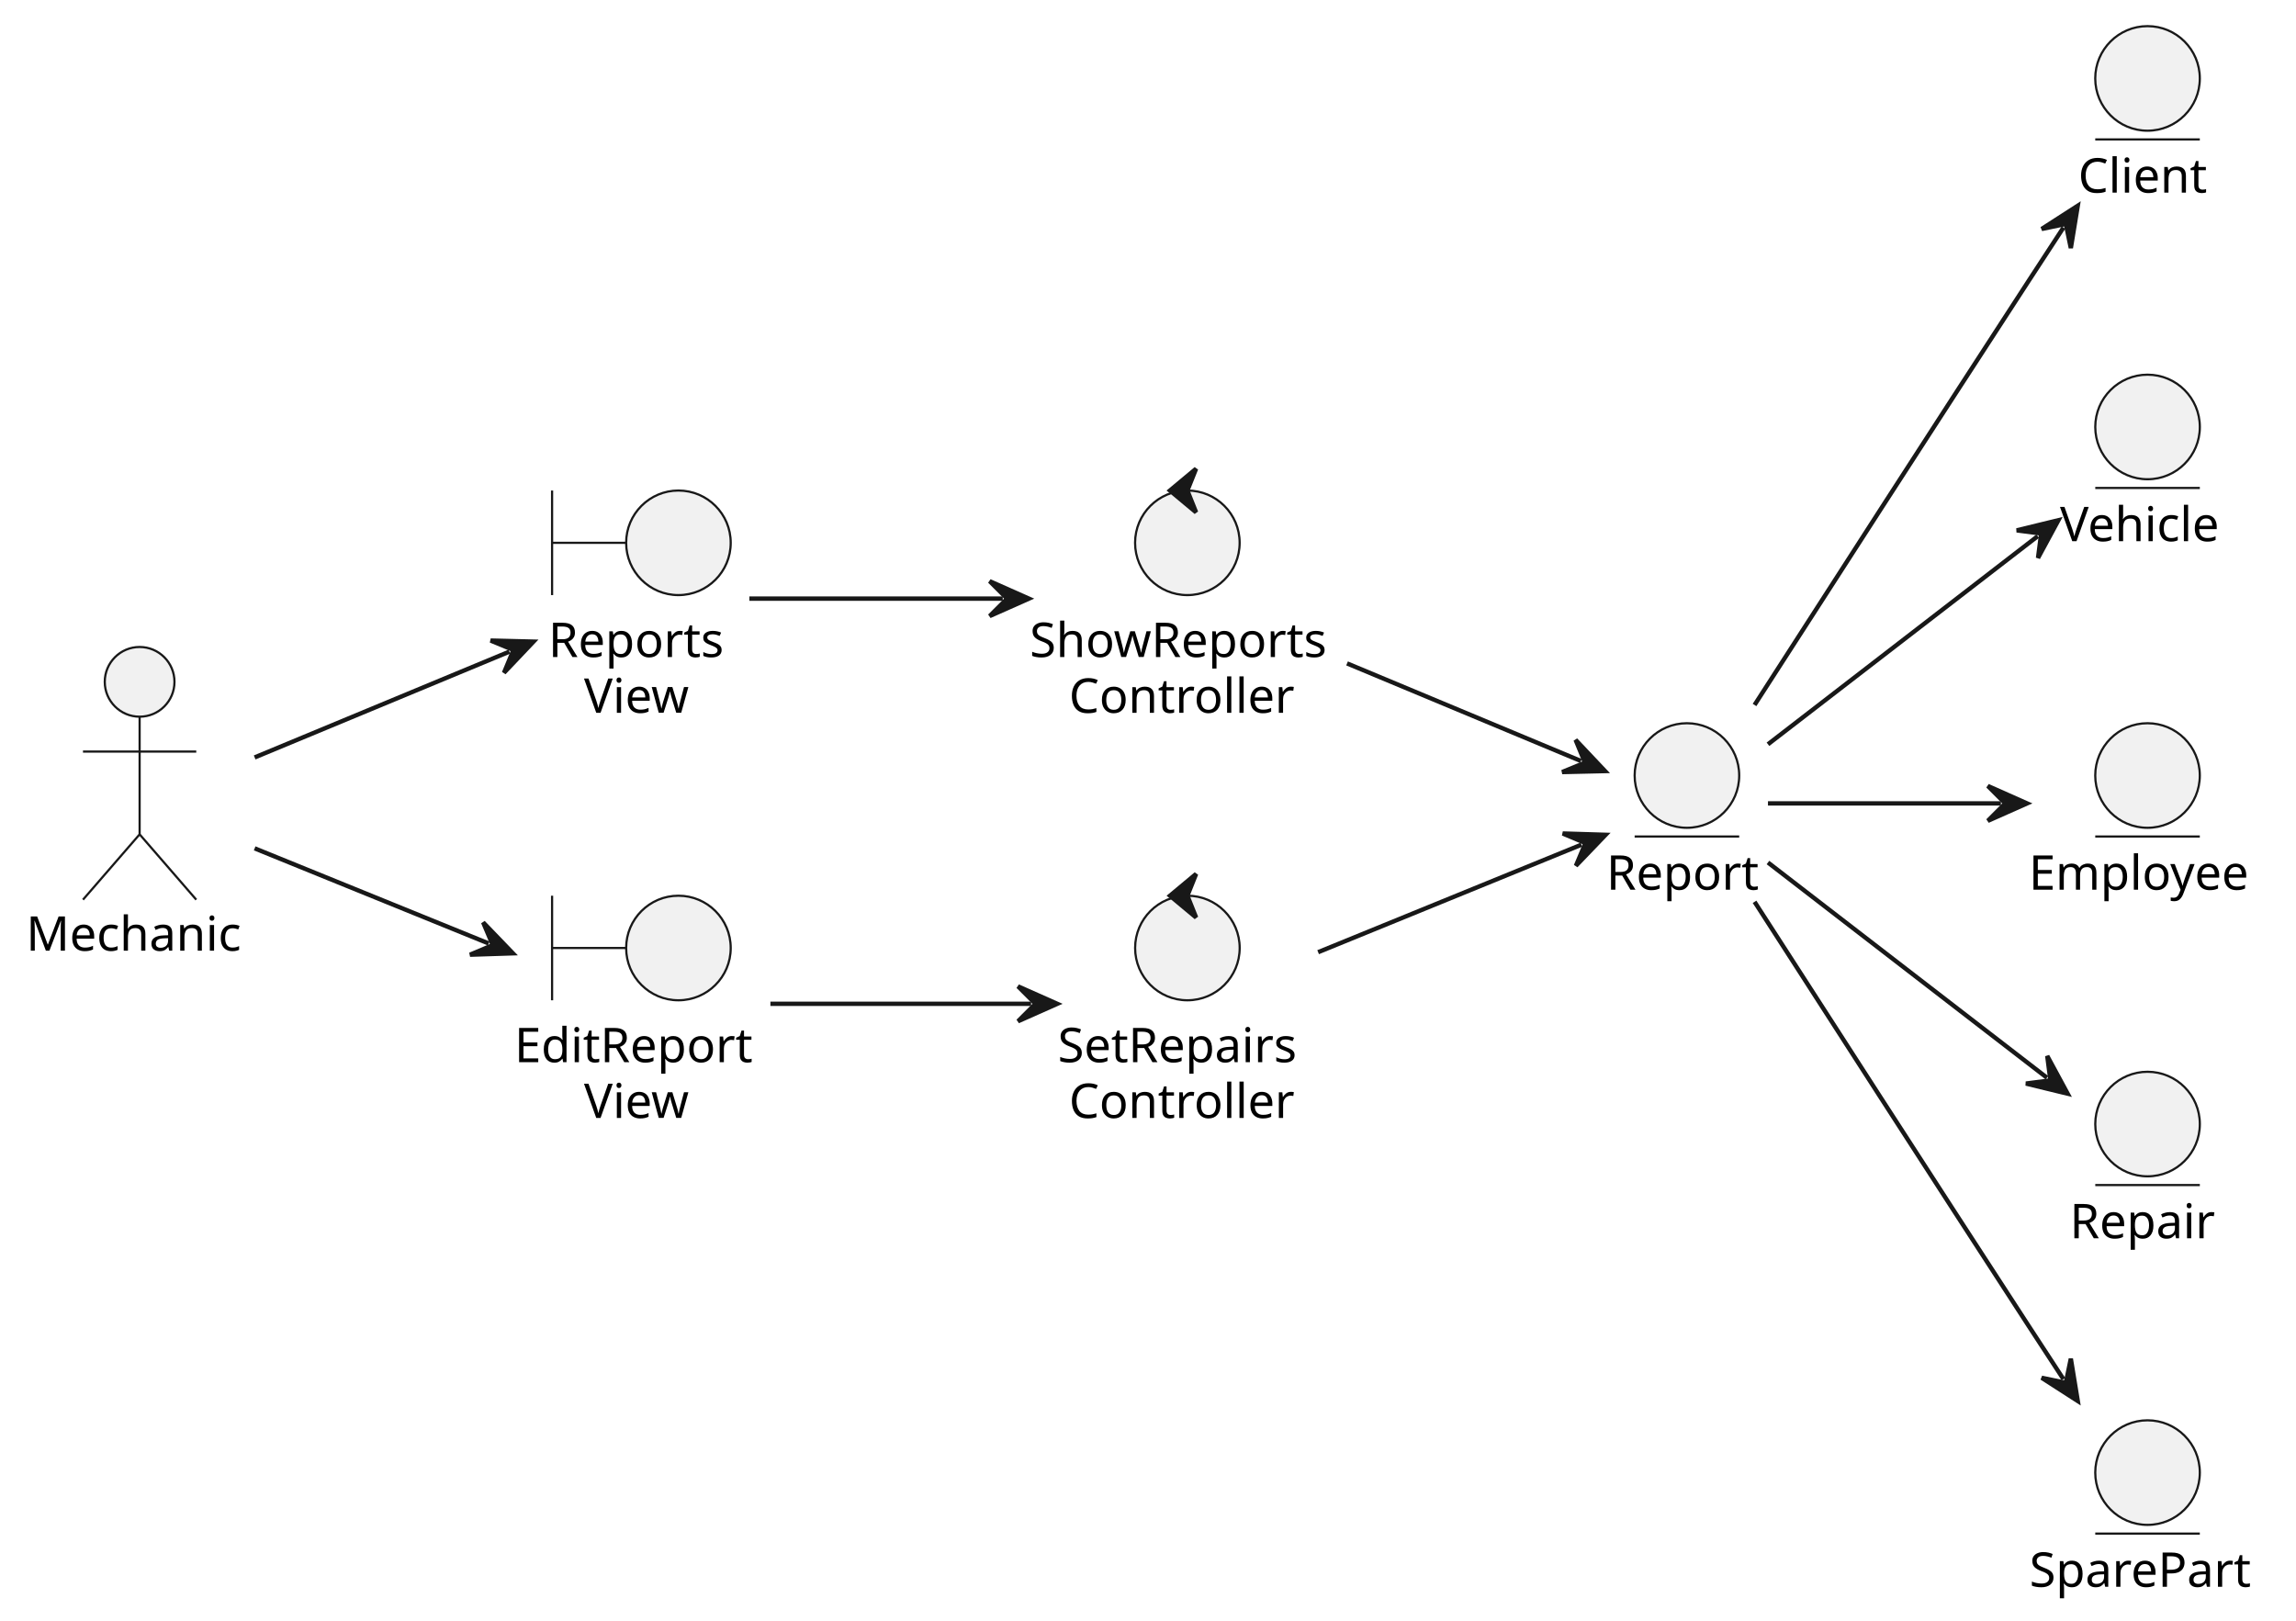
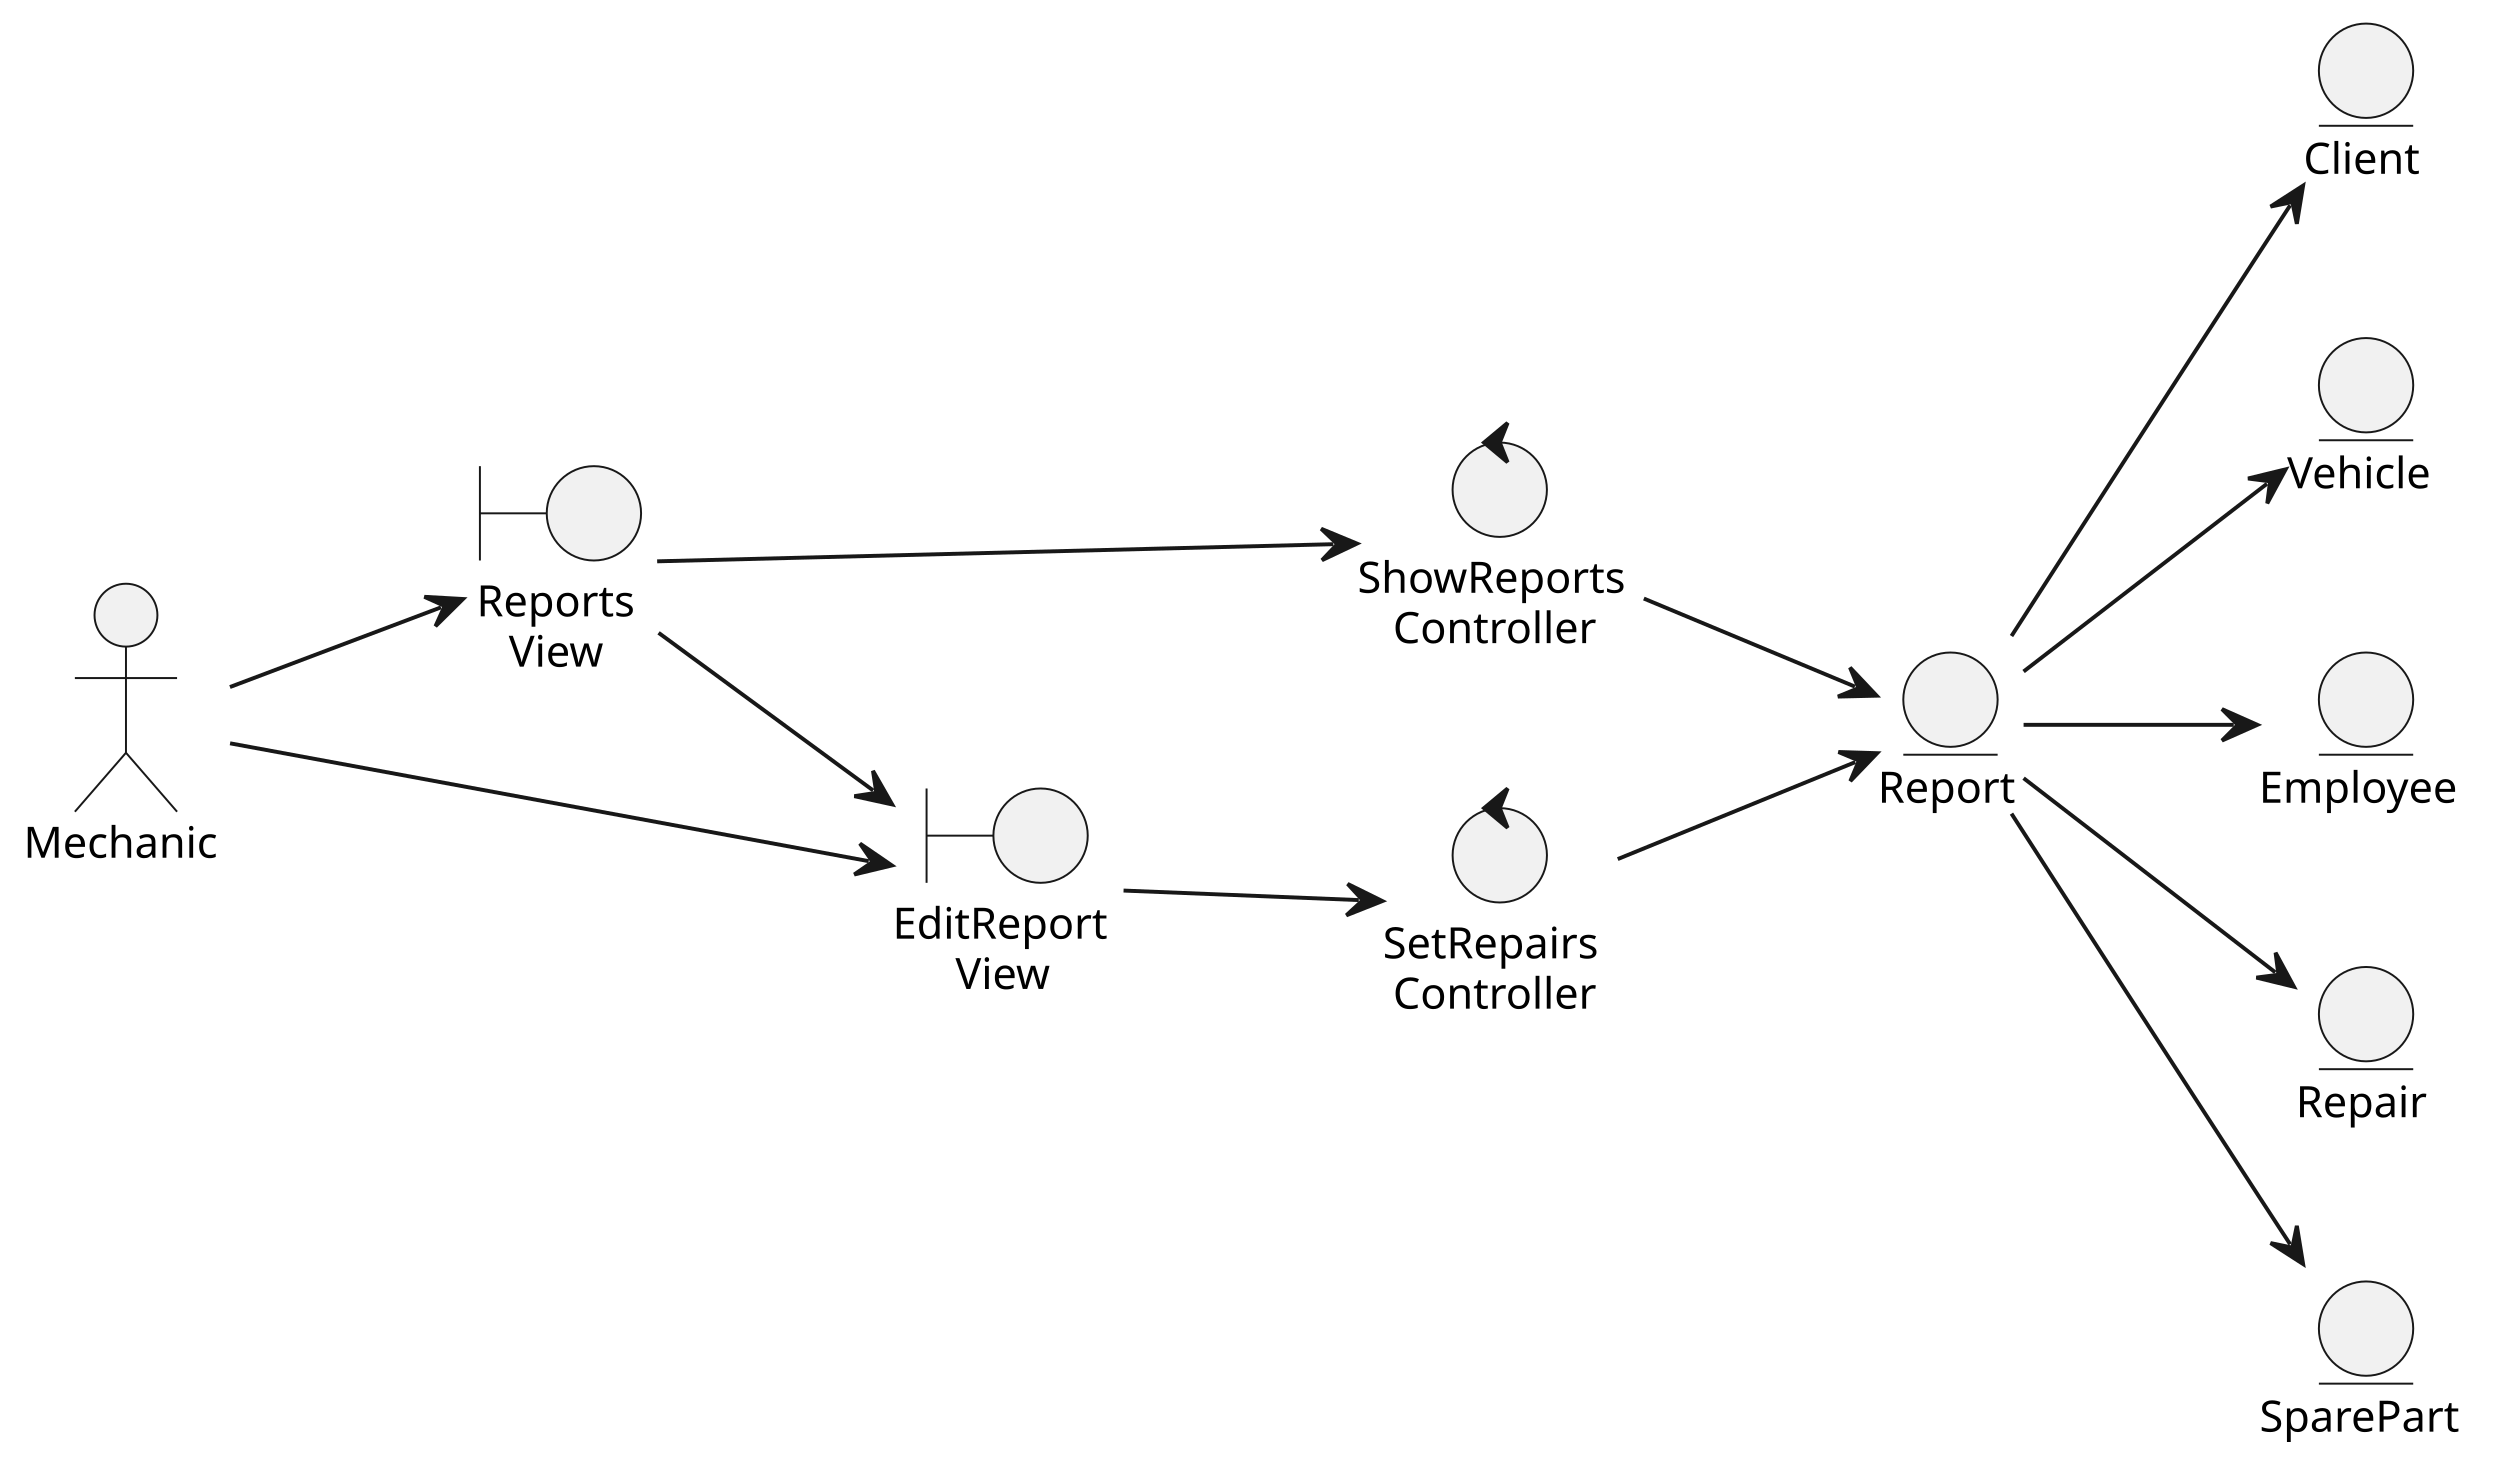
- <svg xmlns="http://www.w3.org/2000/svg" contentStyleType="text/css" height="372px" preserveAspectRatio="none" style="width:527px;height:372px;background:#FFFFFF;" version="1.1" viewBox="0 0 527 372" width="527px" zoomAndPan="magnify">
+ <svg xmlns="http://www.w3.org/2000/svg" contentStyleType="text/css" height="372px" preserveAspectRatio="none" style="width:636px;height:372px;background:#FFFFFF;" version="1.1" viewBox="0 0 636 372" width="636px" zoomAndPan="magnify">
  <defs />
  <g>
    <g id="elem_Mechanic">
      <ellipse cx="32.047" cy="156.5" fill="#F1F1F1" rx="8" ry="8" style="stroke:#181818;stroke-width:0.5;" />
      <path d="M32.047,164.5 L32.047,191.5 M19.047,172.5 L45.047,172.5 M32.047,191.5 L19.047,206.5 M32.047,191.5 L45.047,206.5 " fill="none" style="stroke:#181818;stroke-width:0.5;" />
      <text fill="#000000" font-family="sans-serif" font-size="11" lengthAdjust="spacing" textLength="52.094" x="6" y="218.21">Mechanic</text>
    </g>
    <g id="elem_ReportsView">
-       <path d="M126.72,112.59 L126.72,136.59 M126.72,124.59 L143.72,124.59 " fill="none" style="stroke:#181818;stroke-width:0.5;" />
-       <ellipse cx="155.72" cy="124.59" fill="#F1F1F1" rx="12" ry="12" style="stroke:#181818;stroke-width:0.5;" />
-       <text fill="#000000" font-family="sans-serif" font-size="11" lengthAdjust="spacing" textLength="42.69" x="125.875" y="150.8">Reports</text>
-       <text fill="#000000" font-family="sans-serif" font-size="11" lengthAdjust="spacing" textLength="26.345" x="134.047" y="163.605">View</text>
+       <path d="M122.09,118.59 L122.09,142.59 M122.09,130.59 L139.09,130.59 " fill="none" style="stroke:#181818;stroke-width:0.5;" />
+       <ellipse cx="151.09" cy="130.59" fill="#F1F1F1" rx="12" ry="12" style="stroke:#181818;stroke-width:0.5;" />
+       <text fill="#000000" font-family="sans-serif" font-size="11" lengthAdjust="spacing" textLength="42.69" x="121.245" y="156.8">Reports</text>
+       <text fill="#000000" font-family="sans-serif" font-size="11" lengthAdjust="spacing" textLength="26.345" x="129.417" y="169.605">View</text>
    </g>
    <g id="elem_ShowReportsController">
-       <ellipse cx="272.535" cy="124.59" fill="#F1F1F1" rx="12" ry="12" style="stroke:#181818;stroke-width:0.5;" />
-       <polygon fill="#181818" points="268.535,112.59,274.535,107.59,272.535,112.59,274.535,117.59,268.535,112.59" style="stroke:#181818;stroke-width:1;" />
-       <text fill="#000000" font-family="sans-serif" font-size="11" lengthAdjust="spacing" textLength="72.37" x="236.35" y="150.8">ShowReports</text>
-       <text fill="#000000" font-family="sans-serif" font-size="11" lengthAdjust="spacing" textLength="54.35" x="245.36" y="163.605">Controller</text>
+       <ellipse cx="381.535" cy="124.59" fill="#F1F1F1" rx="12" ry="12" style="stroke:#181818;stroke-width:0.5;" />
+       <polygon fill="#181818" points="377.535,112.59,383.535,107.59,381.535,112.59,383.535,117.59,377.535,112.59" style="stroke:#181818;stroke-width:1;" />
+       <text fill="#000000" font-family="sans-serif" font-size="11" lengthAdjust="spacing" textLength="72.37" x="345.35" y="150.8">ShowReports</text>
+       <text fill="#000000" font-family="sans-serif" font-size="11" lengthAdjust="spacing" textLength="54.35" x="354.36" y="163.605">Controller</text>
    </g>
    <g id="elem_Client">
-       <ellipse cx="492.92" cy="18" fill="#F1F1F1" rx="12" ry="12" style="stroke:#181818;stroke-width:0.5;" />
-       <line style="stroke:#181818;stroke-width:0.5;" x1="480.92" x2="504.92" y1="32" y2="32" />
-       <text fill="#000000" font-family="sans-serif" font-size="11" lengthAdjust="spacing" textLength="31.845" x="476.997" y="44.21">Client</text>
+       <ellipse cx="601.92" cy="18" fill="#F1F1F1" rx="12" ry="12" style="stroke:#181818;stroke-width:0.5;" />
+       <line style="stroke:#181818;stroke-width:0.5;" x1="589.92" x2="613.92" y1="32" y2="32" />
+       <text fill="#000000" font-family="sans-serif" font-size="11" lengthAdjust="spacing" textLength="31.845" x="585.997" y="44.21">Client</text>
    </g>
    <g id="elem_Vehicle">
-       <ellipse cx="492.926" cy="98" fill="#F1F1F1" rx="12" ry="12" style="stroke:#181818;stroke-width:0.5;" />
-       <line style="stroke:#181818;stroke-width:0.5;" x1="480.926" x2="504.926" y1="112" y2="112" />
-       <text fill="#000000" font-family="sans-serif" font-size="11" lengthAdjust="spacing" textLength="40.192" x="472.83" y="124.21">Vehicle</text>
+       <ellipse cx="601.926" cy="98" fill="#F1F1F1" rx="12" ry="12" style="stroke:#181818;stroke-width:0.5;" />
+       <line style="stroke:#181818;stroke-width:0.5;" x1="589.926" x2="613.926" y1="112" y2="112" />
+       <text fill="#000000" font-family="sans-serif" font-size="11" lengthAdjust="spacing" textLength="40.192" x="581.83" y="124.21">Vehicle</text>
    </g>
    <g id="elem_Employee">
-       <ellipse cx="492.92" cy="178" fill="#F1F1F1" rx="12" ry="12" style="stroke:#181818;stroke-width:0.5;" />
-       <line style="stroke:#181818;stroke-width:0.5;" x1="480.92" x2="504.92" y1="192" y2="192" />
-       <text fill="#000000" font-family="sans-serif" font-size="11" lengthAdjust="spacing" textLength="54.479" x="465.68" y="204.21">Employee</text>
+       <ellipse cx="601.919" cy="178" fill="#F1F1F1" rx="12" ry="12" style="stroke:#181818;stroke-width:0.5;" />
+       <line style="stroke:#181818;stroke-width:0.5;" x1="589.919" x2="613.919" y1="192" y2="192" />
+       <text fill="#000000" font-family="sans-serif" font-size="11" lengthAdjust="spacing" textLength="54.479" x="574.68" y="204.21">Employee</text>
    </g>
    <g id="elem_EditReportView">
-       <path d="M126.72,205.59 L126.72,229.59 M126.72,217.59 L143.72,217.59 " fill="none" style="stroke:#181818;stroke-width:0.5;" />
-       <ellipse cx="155.72" cy="217.59" fill="#F1F1F1" rx="12" ry="12" style="stroke:#181818;stroke-width:0.5;" />
-       <text fill="#000000" font-family="sans-serif" font-size="11" lengthAdjust="spacing" textLength="58.26" x="118.09" y="243.8">EditReport</text>
-       <text fill="#000000" font-family="sans-serif" font-size="11" lengthAdjust="spacing" textLength="26.345" x="134.048" y="256.605">View</text>
+       <path d="M235.72,200.59 L235.72,224.59 M235.72,212.59 L252.72,212.59 " fill="none" style="stroke:#181818;stroke-width:0.5;" />
+       <ellipse cx="264.72" cy="212.59" fill="#F1F1F1" rx="12" ry="12" style="stroke:#181818;stroke-width:0.5;" />
+       <text fill="#000000" font-family="sans-serif" font-size="11" lengthAdjust="spacing" textLength="58.26" x="227.09" y="238.8">EditReport</text>
+       <text fill="#000000" font-family="sans-serif" font-size="11" lengthAdjust="spacing" textLength="26.345" x="243.048" y="251.605">View</text>
    </g>
    <g id="elem_SetRepairsController">
-       <ellipse cx="272.543" cy="217.59" fill="#F1F1F1" rx="12" ry="12" style="stroke:#181818;stroke-width:0.5;" />
-       <polygon fill="#181818" points="268.543,205.59,274.543,200.59,272.543,205.59,274.543,210.59,268.543,205.59" style="stroke:#181818;stroke-width:1;" />
-       <text fill="#000000" font-family="sans-serif" font-size="11" lengthAdjust="spacing" textLength="59.506" x="242.79" y="243.8">SetRepairs</text>
-       <text fill="#000000" font-family="sans-serif" font-size="11" lengthAdjust="spacing" textLength="54.35" x="245.368" y="256.605">Controller</text>
+       <ellipse cx="381.543" cy="217.59" fill="#F1F1F1" rx="12" ry="12" style="stroke:#181818;stroke-width:0.5;" />
+       <polygon fill="#181818" points="377.543,205.59,383.543,200.59,381.543,205.59,383.543,210.59,377.543,205.59" style="stroke:#181818;stroke-width:1;" />
+       <text fill="#000000" font-family="sans-serif" font-size="11" lengthAdjust="spacing" textLength="59.506" x="351.79" y="243.8">SetRepairs</text>
+       <text fill="#000000" font-family="sans-serif" font-size="11" lengthAdjust="spacing" textLength="54.35" x="354.368" y="256.605">Controller</text>
    </g>
    <g id="elem_Report">
-       <ellipse cx="387.199" cy="178" fill="#F1F1F1" rx="12" ry="12" style="stroke:#181818;stroke-width:0.5;" />
-       <line style="stroke:#181818;stroke-width:0.5;" x1="375.199" x2="399.199" y1="192" y2="192" />
-       <text fill="#000000" font-family="sans-serif" font-size="11" lengthAdjust="spacing" textLength="36.959" x="368.72" y="204.21">Report</text>
+       <ellipse cx="496.199" cy="178" fill="#F1F1F1" rx="12" ry="12" style="stroke:#181818;stroke-width:0.5;" />
+       <line style="stroke:#181818;stroke-width:0.5;" x1="484.199" x2="508.199" y1="192" y2="192" />
+       <text fill="#000000" font-family="sans-serif" font-size="11" lengthAdjust="spacing" textLength="36.959" x="477.72" y="204.21">Report</text>
    </g>
    <g id="elem_Repair">
-       <ellipse cx="492.926" cy="258" fill="#F1F1F1" rx="12" ry="12" style="stroke:#181818;stroke-width:0.5;" />
-       <line style="stroke:#181818;stroke-width:0.5;" x1="480.926" x2="504.926" y1="272" y2="272" />
-       <text fill="#000000" font-family="sans-serif" font-size="11" lengthAdjust="spacing" textLength="35.712" x="475.07" y="284.21">Repair</text>
+       <ellipse cx="601.926" cy="258" fill="#F1F1F1" rx="12" ry="12" style="stroke:#181818;stroke-width:0.5;" />
+       <line style="stroke:#181818;stroke-width:0.5;" x1="589.926" x2="613.926" y1="272" y2="272" />
+       <text fill="#000000" font-family="sans-serif" font-size="11" lengthAdjust="spacing" textLength="35.712" x="584.07" y="284.21">Repair</text>
    </g>
    <g id="elem_SparePart">
-       <ellipse cx="492.923" cy="338" fill="#F1F1F1" rx="12" ry="12" style="stroke:#181818;stroke-width:0.5;" />
-       <line style="stroke:#181818;stroke-width:0.5;" x1="480.923" x2="504.923" y1="352" y2="352" />
-       <text fill="#000000" font-family="sans-serif" font-size="11" lengthAdjust="spacing" textLength="54.205" x="465.82" y="364.21">SparePart</text>
+       <ellipse cx="601.923" cy="338" fill="#F1F1F1" rx="12" ry="12" style="stroke:#181818;stroke-width:0.5;" />
+       <line style="stroke:#181818;stroke-width:0.5;" x1="589.923" x2="613.923" y1="352" y2="352" />
+       <text fill="#000000" font-family="sans-serif" font-size="11" lengthAdjust="spacing" textLength="54.205" x="574.82" y="364.21">SparePart</text>
    </g>
    <g id="link_Mechanic_ReportsView">
-       <path d="M58.45,173.85 C77.61,165.89 98.168,157.35 116.918,149.57 " fill="none" id="Mechanic-to-ReportsView" style="stroke:#181818;stroke-width:1;" />
-       <polygon fill="#181818" points="122.46,147.27,112.614,147.025,117.842,149.186,115.68,154.414,122.46,147.27" style="stroke:#181818;stroke-width:1;" />
+       <path d="M58.5,174.78 C76.42,168.02 94.638,161.142 112.178,154.512 " fill="none" id="Mechanic-to-ReportsView" style="stroke:#181818;stroke-width:1;" />
+       <polygon fill="#181818" points="117.79,152.39,107.957,151.831,113.113,154.158,110.786,159.314,117.79,152.39" style="stroke:#181818;stroke-width:1;" />
    </g>
    <g id="link_ReportsView_ShowReportsController">
-       <path d="M172,137.4 C190.2,137.4 209.58,137.4 230.16,137.4 " fill="none" id="ReportsView-to-ShowReportsController" style="stroke:#181818;stroke-width:1;" />
-       <polygon fill="#181818" points="236.16,137.4,227.16,133.4,231.16,137.4,227.16,141.4,236.16,137.4" style="stroke:#181818;stroke-width:1;" />
+       <path d="M167.18,142.8 C208.97,141.74 290.212,139.682 339.212,138.442 " fill="none" id="ReportsView-to-ShowReportsController" style="stroke:#181818;stroke-width:1;" />
+       <polygon fill="#181818" points="345.21,138.29,336.112,134.519,340.212,138.417,336.314,142.516,345.21,138.29" style="stroke:#181818;stroke-width:1;" />
    </g>
    <g id="link_ShowReportsController_Report">
-       <path d="M309.19,152.27 C328.91,160.5 347.033,168.059 362.873,174.669 " fill="none" id="ShowReportsController-to-Report" style="stroke:#181818;stroke-width:1;" />
-       <polygon fill="#181818" points="368.41,176.98,361.645,169.822,363.796,175.054,358.564,177.206,368.41,176.98" style="stroke:#181818;stroke-width:1;" />
+       <path d="M418.19,152.27 C437.91,160.5 456.033,168.059 471.873,174.669 " fill="none" id="ShowReportsController-to-Report" style="stroke:#181818;stroke-width:1;" />
+       <polygon fill="#181818" points="477.41,176.98,470.645,169.822,472.796,175.054,467.564,177.206,477.41,176.98" style="stroke:#181818;stroke-width:1;" />
+     </g>
+     <g id="link_ReportsView_EditReportView">
+       <path d="M167.54,160.99 C184.97,173.79 203.785,187.618 222.135,201.098 " fill="none" id="ReportsView-to-EditReportView" style="stroke:#181818;stroke-width:1;" />
+       <polygon fill="#181818" points="226.97,204.65,222.085,196.098,222.94,201.69,217.349,202.545,226.97,204.65" style="stroke:#181818;stroke-width:1;" />
    </g>
    <g id="link_Mechanic_EditReportView">
-       <path d="M58.45,194.72 C76.04,201.87 93.931,209.142 112.171,216.552 " fill="none" id="Mechanic-to-EditReportView" style="stroke:#181818;stroke-width:1;" />
-       <polygon fill="#181818" points="117.73,218.81,110.897,211.717,113.098,216.928,107.886,219.129,117.73,218.81" style="stroke:#181818;stroke-width:1;" />
+       <path d="M58.53,189.1 C100.37,196.82 177.39,211.031 221,219.081 " fill="none" id="Mechanic-to-EditReportView" style="stroke:#181818;stroke-width:1;" />
+       <polygon fill="#181818" points="226.9,220.17,218.776,214.603,221.983,219.262,217.323,222.47,226.9,220.17" style="stroke:#181818;stroke-width:1;" />
    </g>
    <g id="link_EditReportView_SetRepairsController">
-       <path d="M176.83,230.4 C196.6,230.4 216.83,230.4 236.67,230.4 " fill="none" id="EditReportView-to-SetRepairsController" style="stroke:#181818;stroke-width:1;" />
-       <polygon fill="#181818" points="242.67,230.4,233.67,226.4,237.67,230.4,233.67,234.4,242.67,230.4" style="stroke:#181818;stroke-width:1;" />
+       <path d="M285.83,226.56 C305.6,227.36 325.835,228.175 345.675,228.985 " fill="none" id="EditReportView-to-SetRepairsController" style="stroke:#181818;stroke-width:1;" />
+       <polygon fill="#181818" points="351.67,229.23,342.841,224.866,346.674,229.026,342.514,232.859,351.67,229.23" style="stroke:#181818;stroke-width:1;" />
    </g>
    <g id="link_SetRepairsController_Report">
-       <path d="M302.55,218.55 C323.42,210.03 345.325,201.088 362.985,193.878 " fill="none" id="SetRepairsController-to-Report" style="stroke:#181818;stroke-width:1;" />
-       <polygon fill="#181818" points="368.54,191.61,358.696,191.309,363.911,193.5,361.72,198.715,368.54,191.61" style="stroke:#181818;stroke-width:1;" />
+       <path d="M411.55,218.55 C432.42,210.03 454.325,201.088 471.985,193.878 " fill="none" id="SetRepairsController-to-Report" style="stroke:#181818;stroke-width:1;" />
+       <polygon fill="#181818" points="477.54,191.61,467.696,191.309,472.911,193.5,470.72,198.715,477.54,191.61" style="stroke:#181818;stroke-width:1;" />
    </g>
    <g id="link_Report_Repair">
-       <path d="M405.8,197.97 C424.99,212.77 450.748,232.646 469.839,247.366 " fill="none" id="Report-to-Repair" style="stroke:#181818;stroke-width:1;" />
-       <polygon fill="#181818" points="474.59,251.03,469.905,242.367,470.63,247.977,465.02,248.702,474.59,251.03" style="stroke:#181818;stroke-width:1;" />
+       <path d="M514.8,197.97 C533.99,212.77 559.749,232.646 578.838,247.366 " fill="none" id="Report-to-Repair" style="stroke:#181818;stroke-width:1;" />
+       <polygon fill="#181818" points="583.59,251.03,578.905,242.367,579.63,247.977,574.02,248.702,583.59,251.03" style="stroke:#181818;stroke-width:1;" />
    </g>
    <g id="link_Report_SparePart">
-       <path d="M402.72,206.99 C418.25,231.13 443.63,270.52 465.68,304.4 C469.31,309.97 469.939,310.943 473.619,316.553 " fill="none" id="Report-to-SparePart" style="stroke:#181818;stroke-width:1;" />
-       <polygon fill="#181818" points="476.91,321.57,475.318,311.851,474.168,317.389,468.629,316.239,476.91,321.57" style="stroke:#181818;stroke-width:1;" />
+       <path d="M511.72,206.99 C527.25,231.13 552.63,270.52 574.68,304.4 C578.31,309.97 578.939,310.943 582.619,316.553 " fill="none" id="Report-to-SparePart" style="stroke:#181818;stroke-width:1;" />
+       <polygon fill="#181818" points="585.91,321.57,584.318,311.851,583.168,317.389,577.629,316.239,585.91,321.57" style="stroke:#181818;stroke-width:1;" />
    </g>
    <g id="link_Report_Client">
-       <path d="M402.72,161.81 C418.25,137.66 443.63,98.28 465.68,64.4 C469.31,58.83 469.939,57.847 473.619,52.237 " fill="none" id="Report-to-Client" style="stroke:#181818;stroke-width:1;" />
-       <polygon fill="#181818" points="476.91,47.22,468.629,52.551,474.168,51.401,475.318,56.939,476.91,47.22" style="stroke:#181818;stroke-width:1;" />
+       <path d="M511.72,161.81 C527.25,137.66 552.63,98.28 574.68,64.4 C578.31,58.83 578.939,57.847 582.619,52.237 " fill="none" id="Report-to-Client" style="stroke:#181818;stroke-width:1;" />
+       <polygon fill="#181818" points="585.91,47.22,577.629,52.551,583.168,51.401,584.318,56.939,585.91,47.22" style="stroke:#181818;stroke-width:1;" />
    </g>
    <g id="link_Report_Vehicle">
-       <path d="M405.8,170.83 C424.29,156.56 448.559,137.845 467.719,123.065 " fill="none" id="Report-to-Vehicle" style="stroke:#181818;stroke-width:1;" />
-       <polygon fill="#181818" points="472.47,119.4,462.901,121.73,468.511,122.454,467.787,128.064,472.47,119.4" style="stroke:#181818;stroke-width:1;" />
+       <path d="M514.8,170.83 C533.29,156.56 557.559,137.845 576.719,123.065 " fill="none" id="Report-to-Vehicle" style="stroke:#181818;stroke-width:1;" />
+       <polygon fill="#181818" points="581.47,119.4,571.901,121.73,577.511,122.454,576.787,128.064,581.47,119.4" style="stroke:#181818;stroke-width:1;" />
    </g>
    <g id="link_Report_Employee">
-       <path d="M405.8,184.4 C422.1,184.4 440.57,184.4 459.27,184.4 " fill="none" id="Report-to-Employee" style="stroke:#181818;stroke-width:1;" />
-       <polygon fill="#181818" points="465.27,184.4,456.27,180.4,460.27,184.4,456.27,188.4,465.27,184.4" style="stroke:#181818;stroke-width:1;" />
+       <path d="M514.8,184.4 C531.1,184.4 549.57,184.4 568.27,184.4 " fill="none" id="Report-to-Employee" style="stroke:#181818;stroke-width:1;" />
+       <polygon fill="#181818" points="574.27,184.4,565.27,180.4,569.27,184.4,565.27,188.4,574.27,184.4" style="stroke:#181818;stroke-width:1;" />
    </g>
  </g>
</svg>
